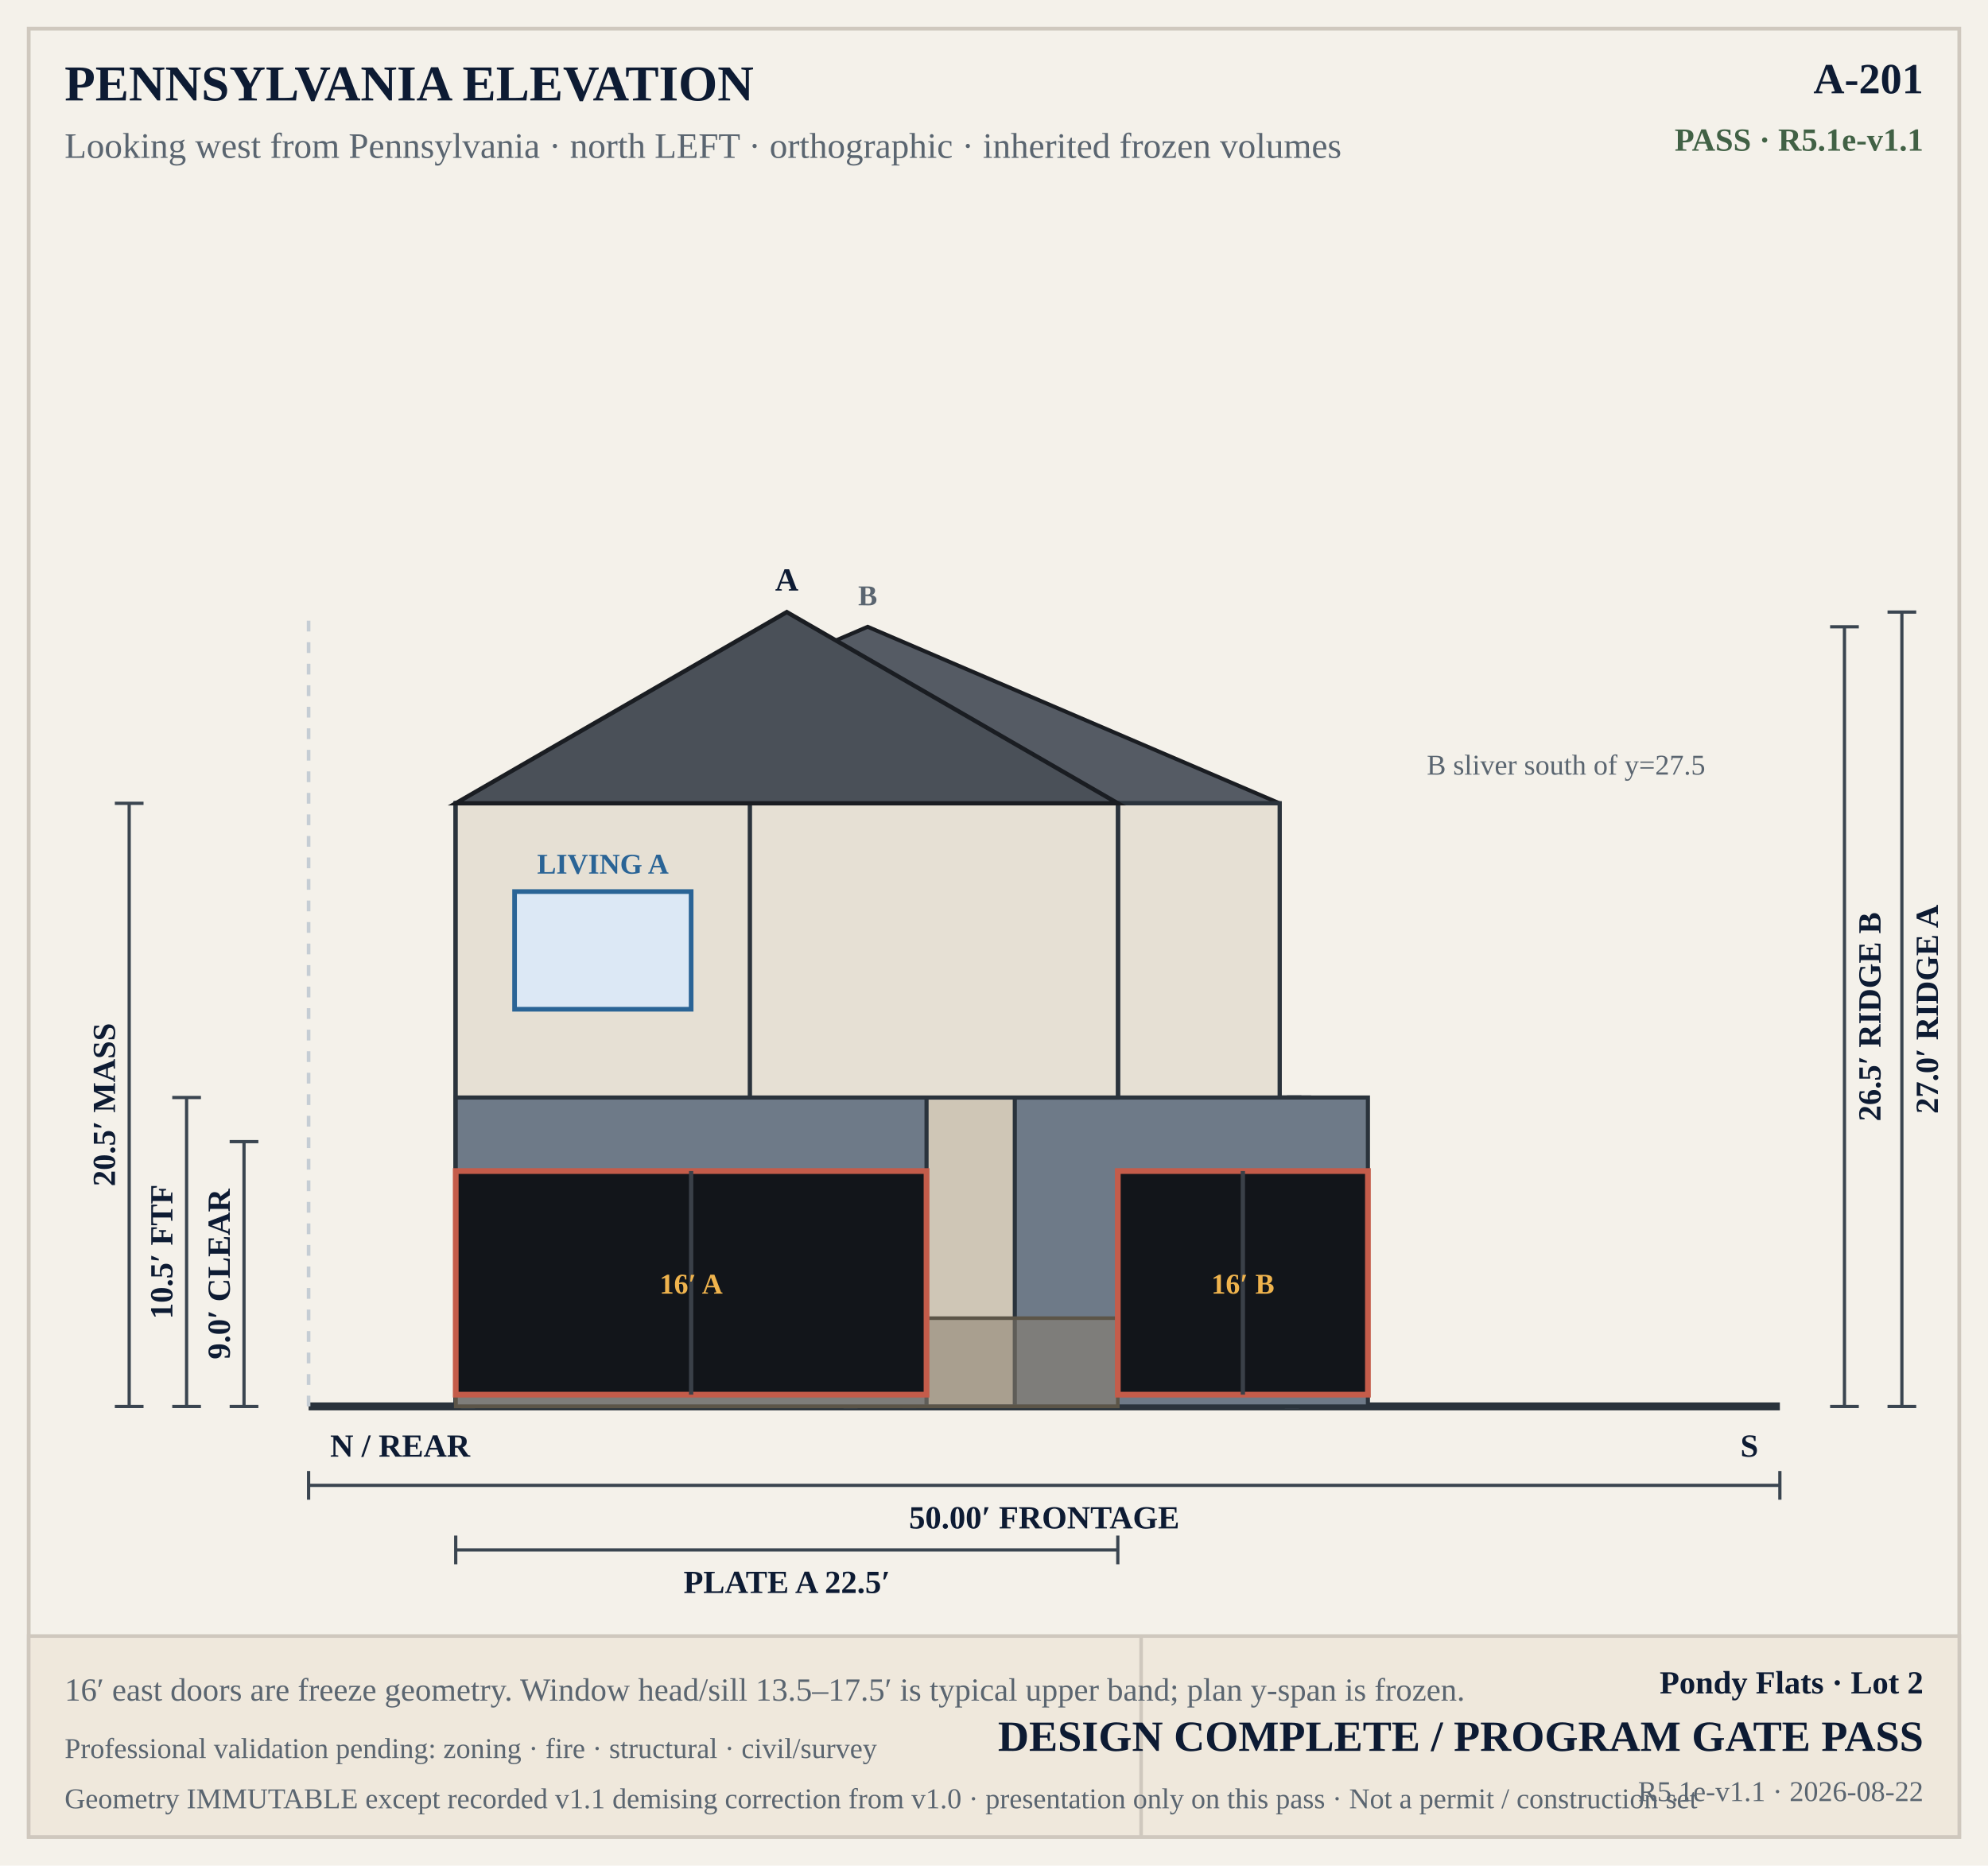
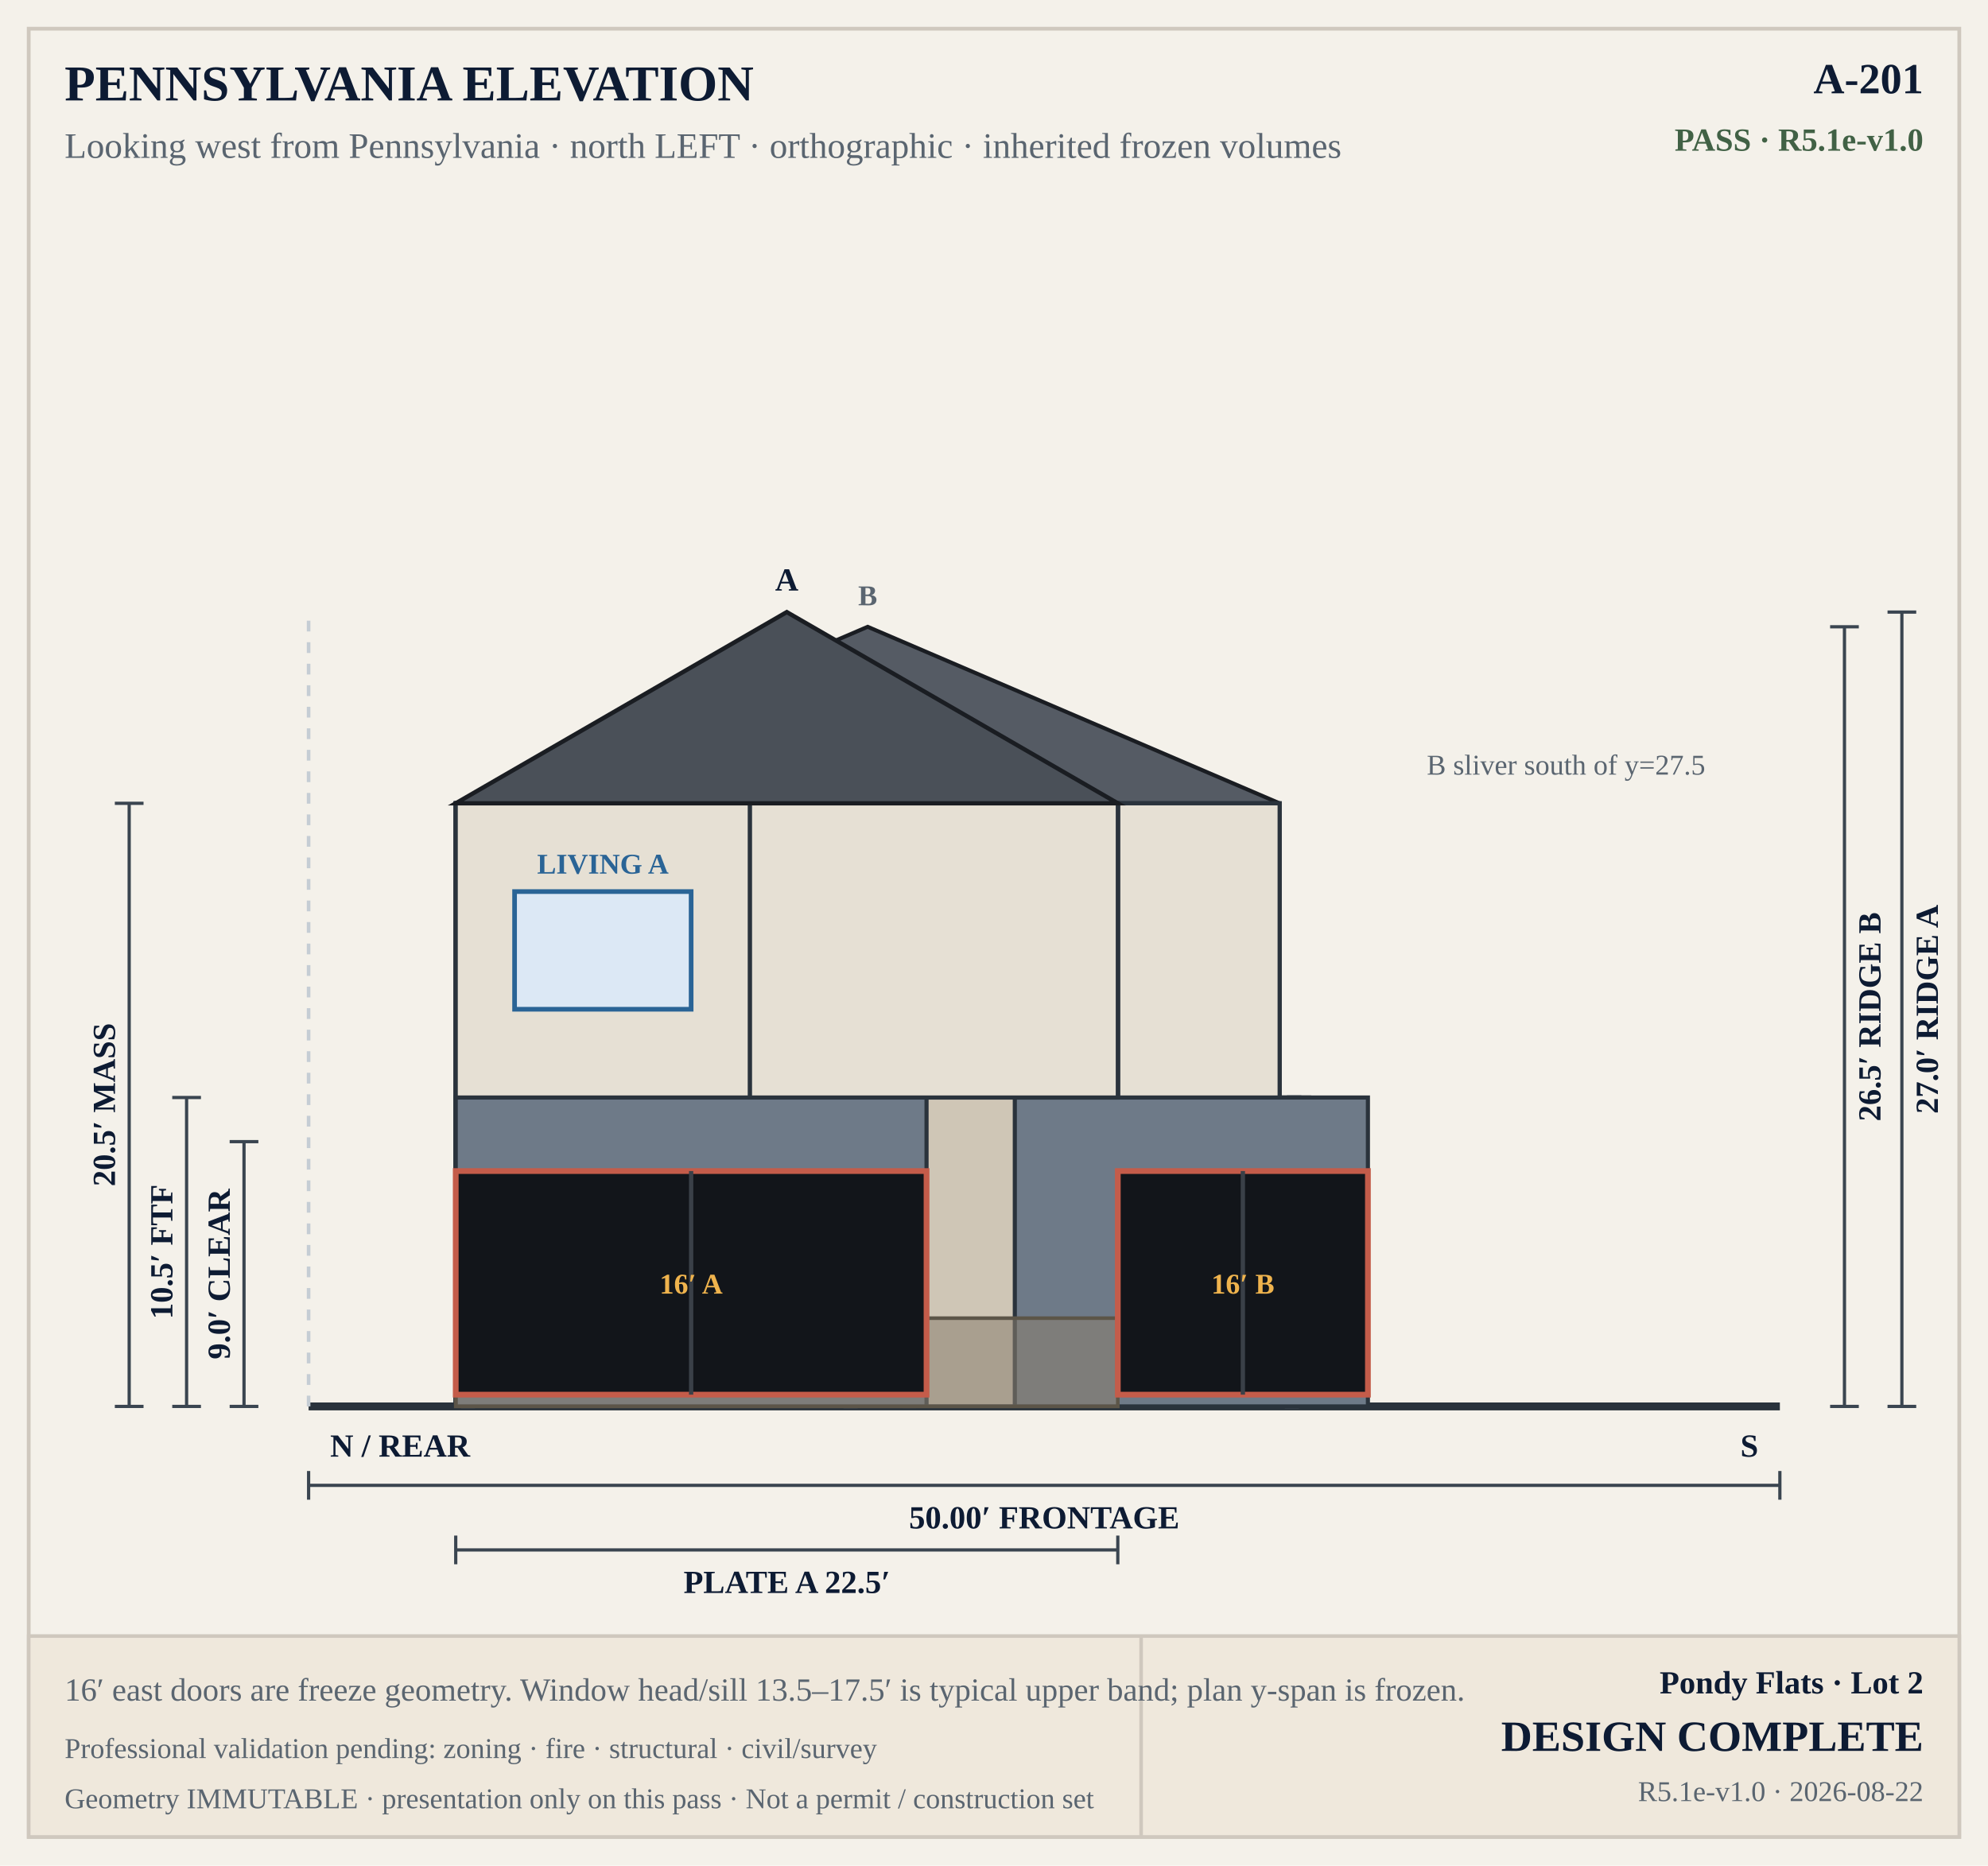
<svg xmlns="http://www.w3.org/2000/svg" viewBox="0 0 554 520" width="554" height="520" role="img" aria-label="R5.1e Pennsylvania elevation">
  <rect width="554" height="520" fill="#f4f1ea" />
  <rect x="8" y="8" width="538" height="504" fill="none" stroke="#cfc8be" stroke-width="1.05" />
  <text x="18" y="28" font-size="14" font-weight="800" fill="#0d1b33">PENNSYLVANIA ELEVATION</text>
  <text x="18" y="44" font-size="10" fill="#5a6570">Looking west from Pennsylvania · north LEFT · orthographic · inherited frozen volumes</text>
  <text x="536" y="26" text-anchor="end" font-size="12" font-weight="900" fill="#0d1b33">A-201</text>
-   <text x="536" y="42" text-anchor="end" font-size="9" font-weight="800" fill="#416145">PASS · R5.1e-v1.1</text>
+   <text x="536" y="42" text-anchor="end" font-size="9" font-weight="800" fill="#416145">PASS · R5.1e-v1.0</text>
  <line x1="86" y1="392" x2="496" y2="392" stroke="#2a333c" stroke-width="2.2" />
  <polygon points="127,223.9 241.8,174.7 356.6,223.9" fill="#555b64" stroke="#1a1d22" stroke-width="1.1" />
  <rect x="252.05" y="305.9" width="4.1" height="86.1" fill="#c8d0d6" fill-opacity="1" stroke="#5a6570" stroke-width="1.15" stroke-dasharray="4 3" />
  <rect x="358.65" y="305.9" width="4.1" height="86.1" fill="#c8d0d6" fill-opacity="1" stroke="#5a6570" stroke-width="1.15" stroke-dasharray="4 3" />
  <rect x="252.05" y="305.9" width="4.1" height="86.1" fill="#c8d0d6" fill-opacity="1" stroke="#5a6570" stroke-width="1.15" stroke-dasharray="4 3" />
  <rect x="358.65" y="305.9" width="4.1" height="86.1" fill="#c8d0d6" fill-opacity="1" stroke="#5a6570" stroke-width="1.15" stroke-dasharray="4 3" />
  <rect x="250" y="305.9" width="114.8" height="86.1" fill="#ddd5c5" fill-opacity="1" stroke="#2a333c" stroke-width="1.15" stroke-dasharray="" />
  <rect x="127" y="305.9" width="123" height="86.1" fill="#cfc6b6" fill-opacity="1" stroke="#2a333c" stroke-width="1.15" stroke-dasharray="" />
  <rect x="250" y="223.9" width="106.6" height="82" fill="#e6e0d4" fill-opacity="1" stroke="#2a333c" stroke-width="1.15" stroke-dasharray="" />
  <rect x="127" y="305.9" width="123" height="86.1" fill="#cfc6b6" fill-opacity="1" stroke="#2a333c" stroke-width="1.15" stroke-dasharray="" />
  <rect x="127" y="223.9" width="123" height="82" fill="#e6e0d4" fill-opacity="1" stroke="#2a333c" stroke-width="1.15" stroke-dasharray="" />
  <rect x="250" y="305.9" width="131.2" height="86.1" fill="#6e7a88" fill-opacity="1" stroke="#2a333c" stroke-width="1.15" stroke-dasharray="" />
  <rect x="127" y="305.9" width="123" height="86.1" fill="#cfc6b6" fill-opacity="1" stroke="#2a333c" stroke-width="1.15" stroke-dasharray="" />
  <rect x="127" y="223.9" width="123" height="82" fill="#e6e0d4" fill-opacity="1" stroke="#2a333c" stroke-width="1.15" stroke-dasharray="" />
  <rect x="250" y="223.9" width="106.6" height="82" fill="#e6e0d4" fill-opacity="1" stroke="#2a333c" stroke-width="1.15" stroke-dasharray="" />
  <rect x="127" y="223.9" width="184.5" height="82" fill="#e6e0d4" fill-opacity="1" stroke="#2a333c" stroke-width="1.15" stroke-dasharray="" />
  <rect x="127" y="305.9" width="98.4" height="86.1" fill="#cfc6b6" fill-opacity="1" stroke="#2a333c" stroke-width="1.15" stroke-dasharray="" />
  <rect x="127" y="305.9" width="49.2" height="86.1" fill="#cfc6b6" fill-opacity="1" stroke="#2a333c" stroke-width="1.15" stroke-dasharray="" />
  <rect x="176.2" y="305.9" width="41" height="86.1" fill="#cfc6b6" fill-opacity="1" stroke="#2a333c" stroke-width="1.15" stroke-dasharray="" />
  <rect x="225.4" y="305.9" width="57.4" height="86.1" fill="#cfc6b6" fill-opacity="1" stroke="#2a333c" stroke-width="1.15" stroke-dasharray="" />
  <rect x="129.05" y="305.9" width="4.1" height="86.1" fill="#c8d0d6" fill-opacity="1" stroke="#5a6570" stroke-width="1.15" stroke-dasharray="4 3" />
  <rect x="235.65" y="305.9" width="4.1" height="86.1" fill="#c8d0d6" fill-opacity="1" stroke="#5a6570" stroke-width="1.15" stroke-dasharray="4 3" />
  <rect x="127" y="223.9" width="82" height="82" fill="#e6e0d4" fill-opacity="1" stroke="#2a333c" stroke-width="1.15" stroke-dasharray="" />
  <rect x="209" y="223.9" width="102.5" height="82" fill="#e6e0d4" fill-opacity="1" stroke="#2a333c" stroke-width="1.15" stroke-dasharray="" />
  <rect x="129.05" y="305.9" width="4.1" height="86.1" fill="#c8d0d6" fill-opacity="1" stroke="#5a6570" stroke-width="1.15" stroke-dasharray="4 3" />
  <rect x="235.65" y="305.9" width="4.1" height="86.1" fill="#c8d0d6" fill-opacity="1" stroke="#5a6570" stroke-width="1.15" stroke-dasharray="4 3" />
  <rect x="127" y="305.9" width="114.8" height="86.1" fill="#ddd5c5" fill-opacity="1" stroke="#2a333c" stroke-width="1.15" stroke-dasharray="" />
  <rect x="209" y="223.9" width="102.5" height="82" fill="#e6e0d4" fill-opacity="1" stroke="#2a333c" stroke-width="1.15" stroke-dasharray="" />
  <rect x="209" y="223.9" width="102.5" height="82" fill="#e6e0d4" fill-opacity="1" stroke="#2a333c" stroke-width="1.15" stroke-dasharray="" />
  <rect x="209" y="223.9" width="102.5" height="82" fill="#e6e0d4" fill-opacity="1" stroke="#2a333c" stroke-width="1.15" stroke-dasharray="" />
  <rect x="127" y="305.9" width="131.2" height="86.1" fill="#6e7a88" fill-opacity="1" stroke="#2a333c" stroke-width="1.15" stroke-dasharray="" />
  <rect x="127" y="223.9" width="82" height="82" fill="#e6e0d4" fill-opacity="1" stroke="#2a333c" stroke-width="1.15" stroke-dasharray="" />
  <rect x="209" y="223.9" width="102.5" height="82" fill="#e6e0d4" fill-opacity="1" stroke="#2a333c" stroke-width="1.15" stroke-dasharray="" />
  <polygon points="127,223.9 219.25,170.6 311.5,223.9" fill="#4a5058" stroke="#1a1d22" stroke-width="1.2" />
  <rect x="127" y="367.4" width="184.5" height="24.6" fill="#8a8070" fill-opacity="0.55" stroke="#5c5548" stroke-width="1" />
  <rect data-lock="east-garage-door" data-unit="B" x="311.5" y="326.4" width="69.7" height="62.32" fill="#12151a" stroke="#c45c4a" stroke-width="1.6" />
  <line x1="346.35" y1="326.4" x2="346.35" y2="388.72" stroke="#3a4048" stroke-width="1.2" />
  <text x="346.35" y="360.56" text-anchor="middle" font-size="8" font-weight="800" fill="#efb34d">16′ B</text>
  <rect data-lock="east-garage-door" data-unit="A" x="127" y="326.4" width="131.2" height="62.32" fill="#12151a" stroke="#c45c4a" stroke-width="1.6" />
  <line x1="192.6" y1="326.4" x2="192.6" y2="388.72" stroke="#3a4048" stroke-width="1.2" />
  <text x="192.6" y="360.56" text-anchor="middle" font-size="8" font-weight="800" fill="#efb34d">16′ A</text>
  <rect x="143.4" y="248.5" width="49.2" height="32.8" fill="#dce8f5" stroke="#2a6496" stroke-width="1.3" />
  <text x="168" y="243.5" text-anchor="middle" font-size="8" font-weight="800" fill="#2a6496">LIVING A</text>
  <line x1="86" y1="392" x2="86" y2="170.6" stroke="#c5cdd4" stroke-width="1" stroke-dasharray="3 3" />
  <text x="92" y="406" font-size="9" font-weight="800" fill="#0d1b33">N / REAR</text>
  <text x="490" y="406" text-anchor="end" font-size="9" font-weight="800" fill="#0d1b33">S</text>
  <g class="dim">
    <line x1="68.0" y1="392.0" x2="68.0" y2="318.2" stroke="#3a4550" stroke-width="0.9" />
    <line x1="64.0" y1="392.0" x2="72.0" y2="392.0" stroke="#3a4550" stroke-width="0.9" />
    <line x1="64.0" y1="318.2" x2="72.0" y2="318.2" stroke="#3a4550" stroke-width="0.9" />
    <text transform="rotate(-90 61.0 355.1)" x="61.0" y="355.1" text-anchor="middle" dominant-baseline="central" font-size="9" font-weight="800" fill="#0d1b33">9.0′ CLEAR</text>
  </g>
  <g class="dim">
    <line x1="52.0" y1="392.0" x2="52.0" y2="305.9" stroke="#3a4550" stroke-width="0.9" />
    <line x1="48.0" y1="392.0" x2="56.0" y2="392.0" stroke="#3a4550" stroke-width="0.9" />
    <line x1="48.0" y1="305.9" x2="56.0" y2="305.9" stroke="#3a4550" stroke-width="0.9" />
    <text transform="rotate(-90 45.0 348.9)" x="45.0" y="348.9" text-anchor="middle" dominant-baseline="central" font-size="9" font-weight="800" fill="#0d1b33">10.5′ FTF</text>
  </g>
  <g class="dim">
    <line x1="36.0" y1="392.0" x2="36.0" y2="223.9" stroke="#3a4550" stroke-width="0.9" />
    <line x1="32.0" y1="392.0" x2="40.0" y2="392.0" stroke="#3a4550" stroke-width="0.9" />
    <line x1="32.0" y1="223.9" x2="40.0" y2="223.9" stroke="#3a4550" stroke-width="0.9" />
    <text transform="rotate(-90 29.0 307.9)" x="29.0" y="307.9" text-anchor="middle" dominant-baseline="central" font-size="9" font-weight="800" fill="#0d1b33">20.5′ MASS</text>
  </g>
  <g class="dim">
    <line x1="514.0" y1="392.0" x2="514.0" y2="174.7" stroke="#3a4550" stroke-width="0.9" />
    <line x1="510.0" y1="392.0" x2="518.0" y2="392.0" stroke="#3a4550" stroke-width="0.9" />
    <line x1="510.0" y1="174.7" x2="518.0" y2="174.7" stroke="#3a4550" stroke-width="0.9" />
    <text transform="rotate(-90 521.0 283.4)" x="521.0" y="283.4" text-anchor="middle" dominant-baseline="central" font-size="9" font-weight="800" fill="#0d1b33">26.5′ RIDGE B</text>
  </g>
  <g class="dim">
    <line x1="530.0" y1="392.0" x2="530.0" y2="170.6" stroke="#3a4550" stroke-width="0.9" />
    <line x1="526.0" y1="392.0" x2="534.0" y2="392.0" stroke="#3a4550" stroke-width="0.9" />
    <line x1="526.0" y1="170.6" x2="534.0" y2="170.6" stroke="#3a4550" stroke-width="0.9" />
    <text transform="rotate(-90 537.0 281.3)" x="537.0" y="281.3" text-anchor="middle" dominant-baseline="central" font-size="9" font-weight="800" fill="#0d1b33">27.0′ RIDGE A</text>
  </g>
  <g class="dim">
    <line x1="86.0" y1="414.0" x2="496.0" y2="414.0" stroke="#3a4550" stroke-width="0.9" />
    <line x1="86.0" y1="410.0" x2="86.0" y2="418.0" stroke="#3a4550" stroke-width="0.9" />
    <line x1="496.0" y1="410.0" x2="496.0" y2="418.0" stroke="#3a4550" stroke-width="0.9" />
    <text x="291.0" y="426.0" text-anchor="middle" font-size="9" font-weight="800" fill="#0d1b33">50.00′ FRONTAGE</text>
  </g>
  <g class="dim">
    <line x1="127.0" y1="432.0" x2="311.5" y2="432.0" stroke="#3a4550" stroke-width="0.9" />
    <line x1="127.0" y1="428.0" x2="127.0" y2="436.0" stroke="#3a4550" stroke-width="0.9" />
    <line x1="311.5" y1="428.0" x2="311.5" y2="436.0" stroke="#3a4550" stroke-width="0.9" />
    <text x="219.3" y="444.0" text-anchor="middle" font-size="9" font-weight="800" fill="#0d1b33">PLATE A 22.5′</text>
  </g>
  <text x="219.25" y="164.6" text-anchor="middle" font-size="9" font-weight="900" fill="#0d1b33">A</text>
  <text x="241.8" y="168.7" text-anchor="middle" font-size="8" font-weight="800" fill="#5a6570">B</text>
  <text x="397.6" y="215.9" font-size="8" fill="#5a6570">B sliver south of y=27.5</text>
  <rect x="8" y="456" width="538" height="56" fill="#efe8dc" stroke="#cfc8be" stroke-width="1" />
  <line x1="318" y1="456" x2="318" y2="512" stroke="#cfc8be" />
  <text x="18" y="474" font-size="9" fill="#5a6570">16′ east doors are freeze geometry. Window head/sill 13.5–17.5′ is typical upper band; plan y-span is frozen.</text>
  <text x="18" y="490" font-size="8" fill="#5a6570">Professional validation pending: zoning · fire · structural · civil/survey</text>
-   <text x="18" y="504" font-size="8" fill="#5a6570">Geometry IMMUTABLE except recorded v1.1 demising correction from v1.0 · presentation only on this pass · Not a permit / construction set</text>
+   <text x="18" y="504" font-size="8" fill="#5a6570">Geometry IMMUTABLE · presentation only on this pass · Not a permit / construction set</text>
  <text x="536" y="472" text-anchor="end" font-size="9" font-weight="800" fill="#0d1b33">Pondy Flats · Lot 2</text>
-   <text x="536" y="488" text-anchor="end" font-size="12" font-weight="900" fill="#0d1b33">DESIGN COMPLETE / PROGRAM GATE PASS</text>
-   <text x="536" y="502" text-anchor="end" font-size="8" fill="#5a6570">R5.1e-v1.1 · 2026-08-22</text>
+   <text x="536" y="488" text-anchor="end" font-size="12" font-weight="900" fill="#0d1b33">DESIGN COMPLETE</text>
+   <text x="536" y="502" text-anchor="end" font-size="8" fill="#5a6570">R5.1e-v1.0 · 2026-08-22</text>
</svg>
